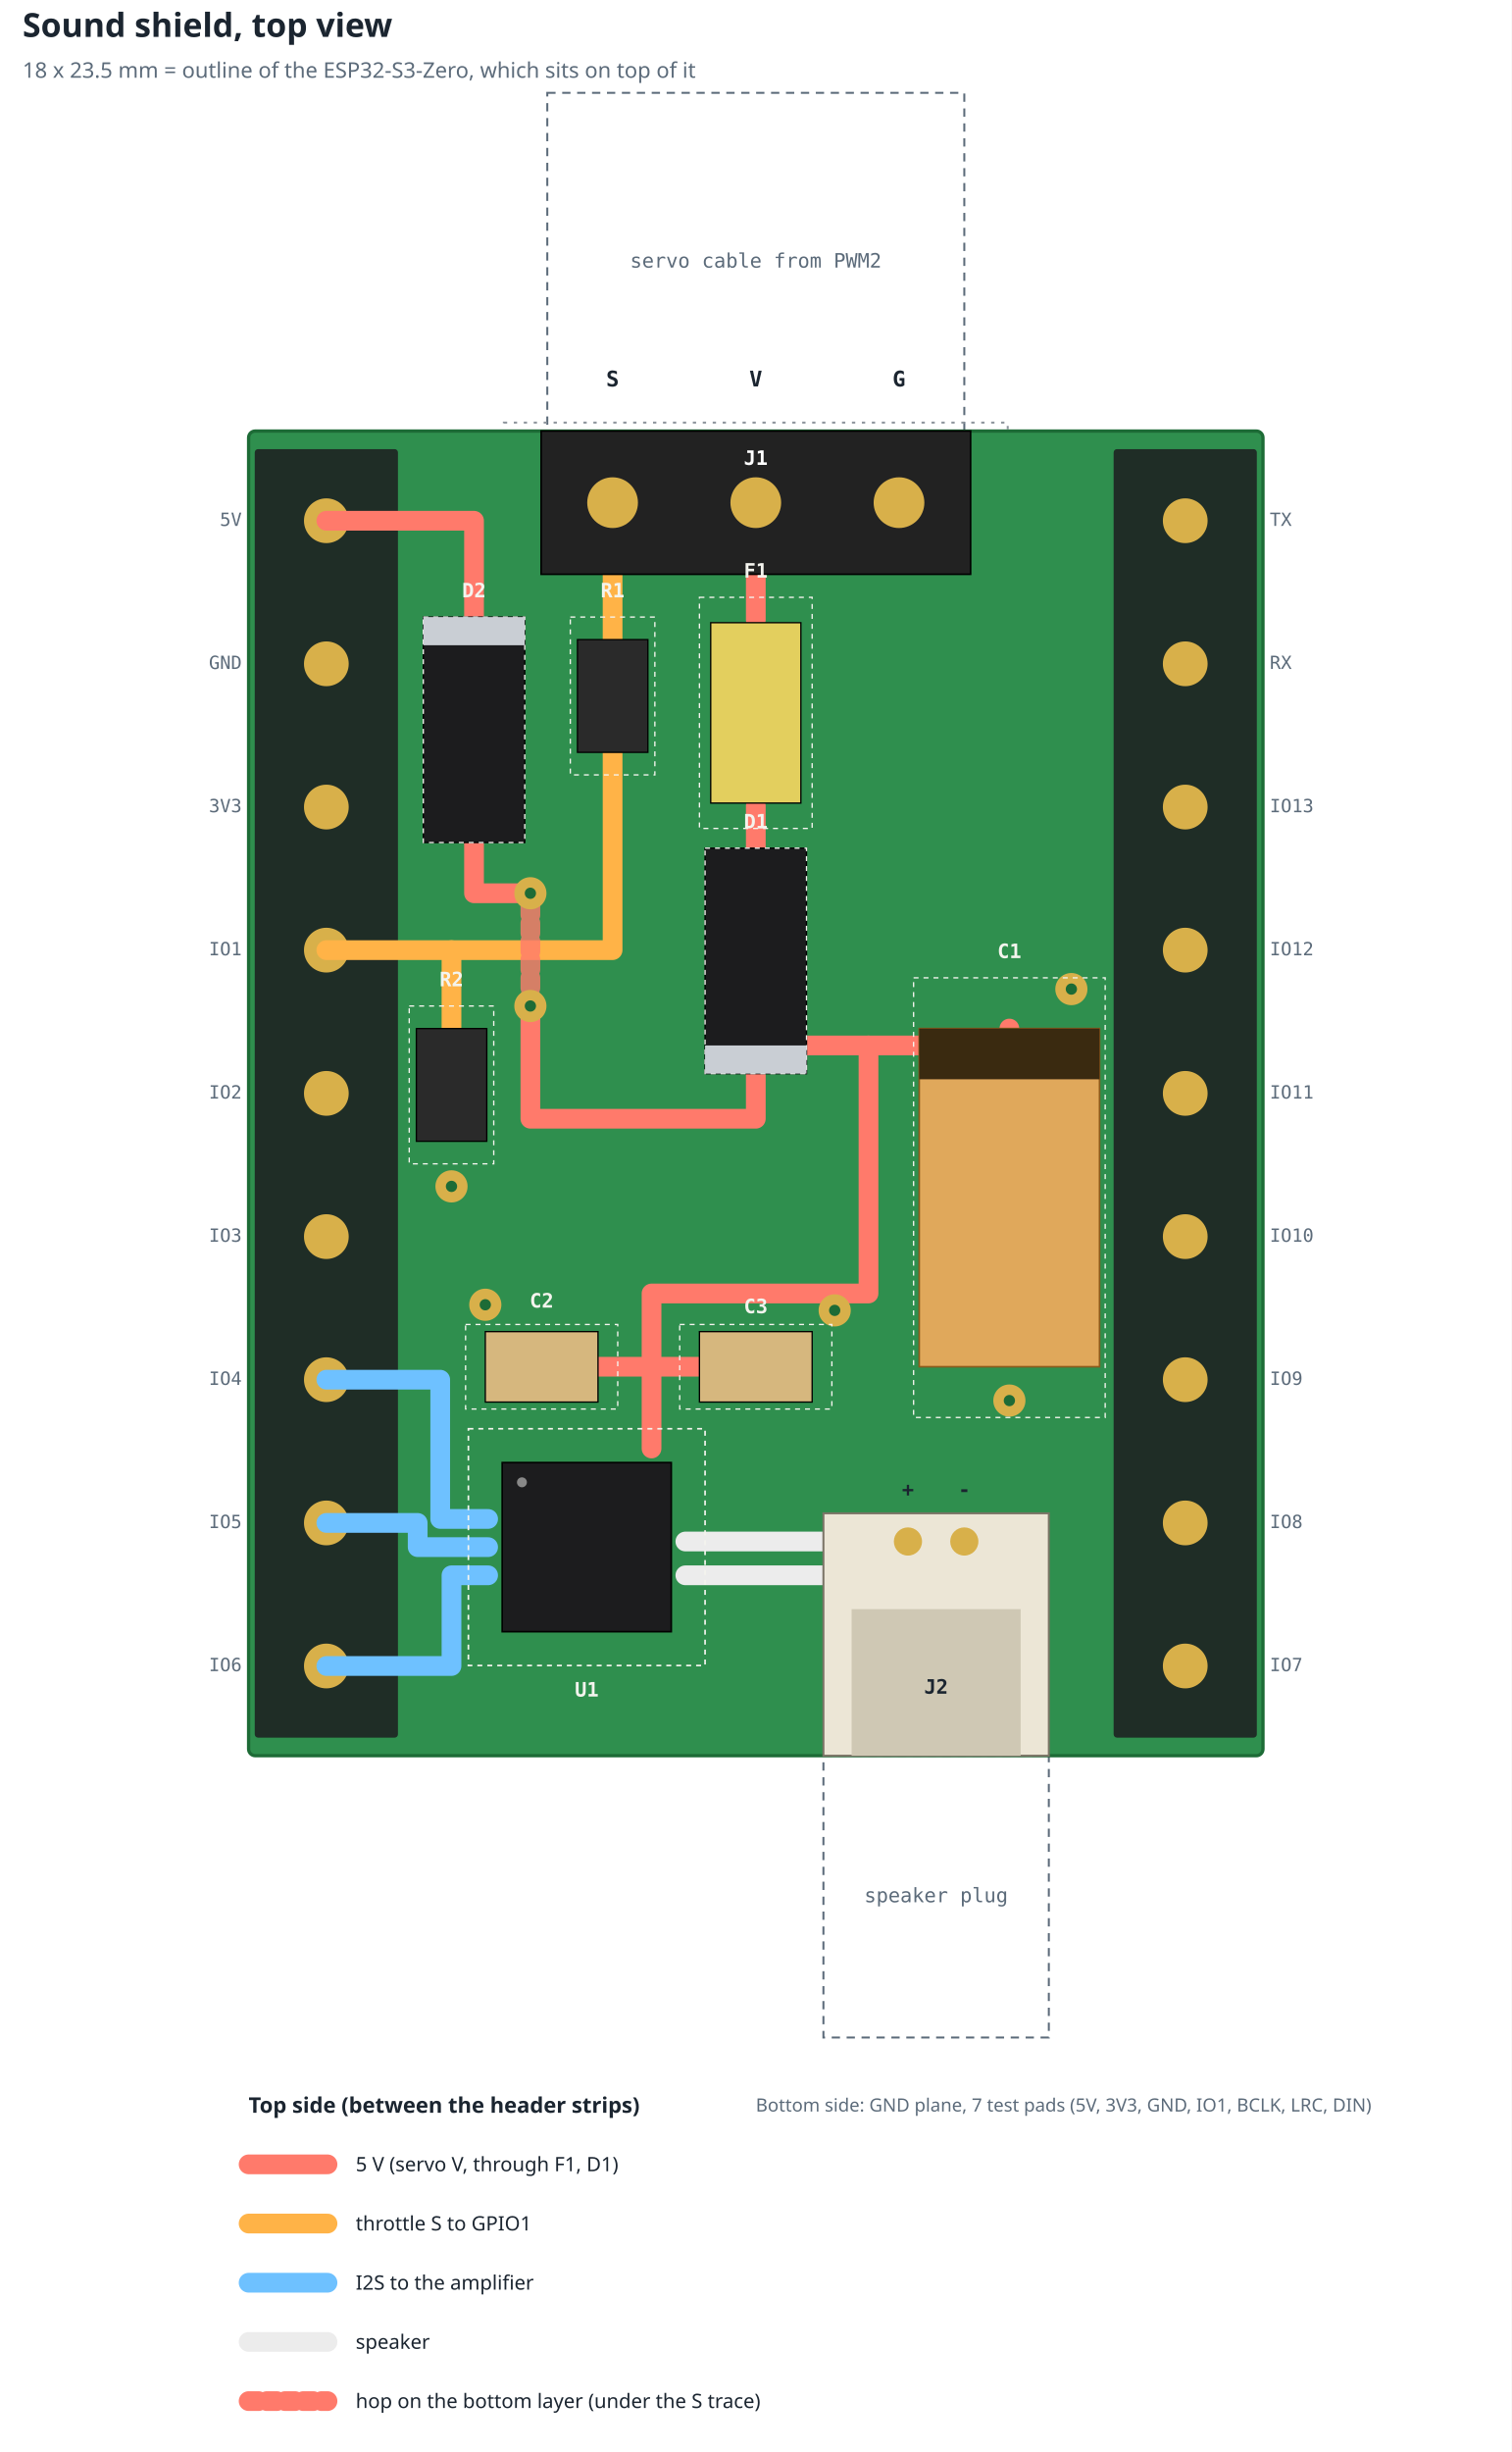
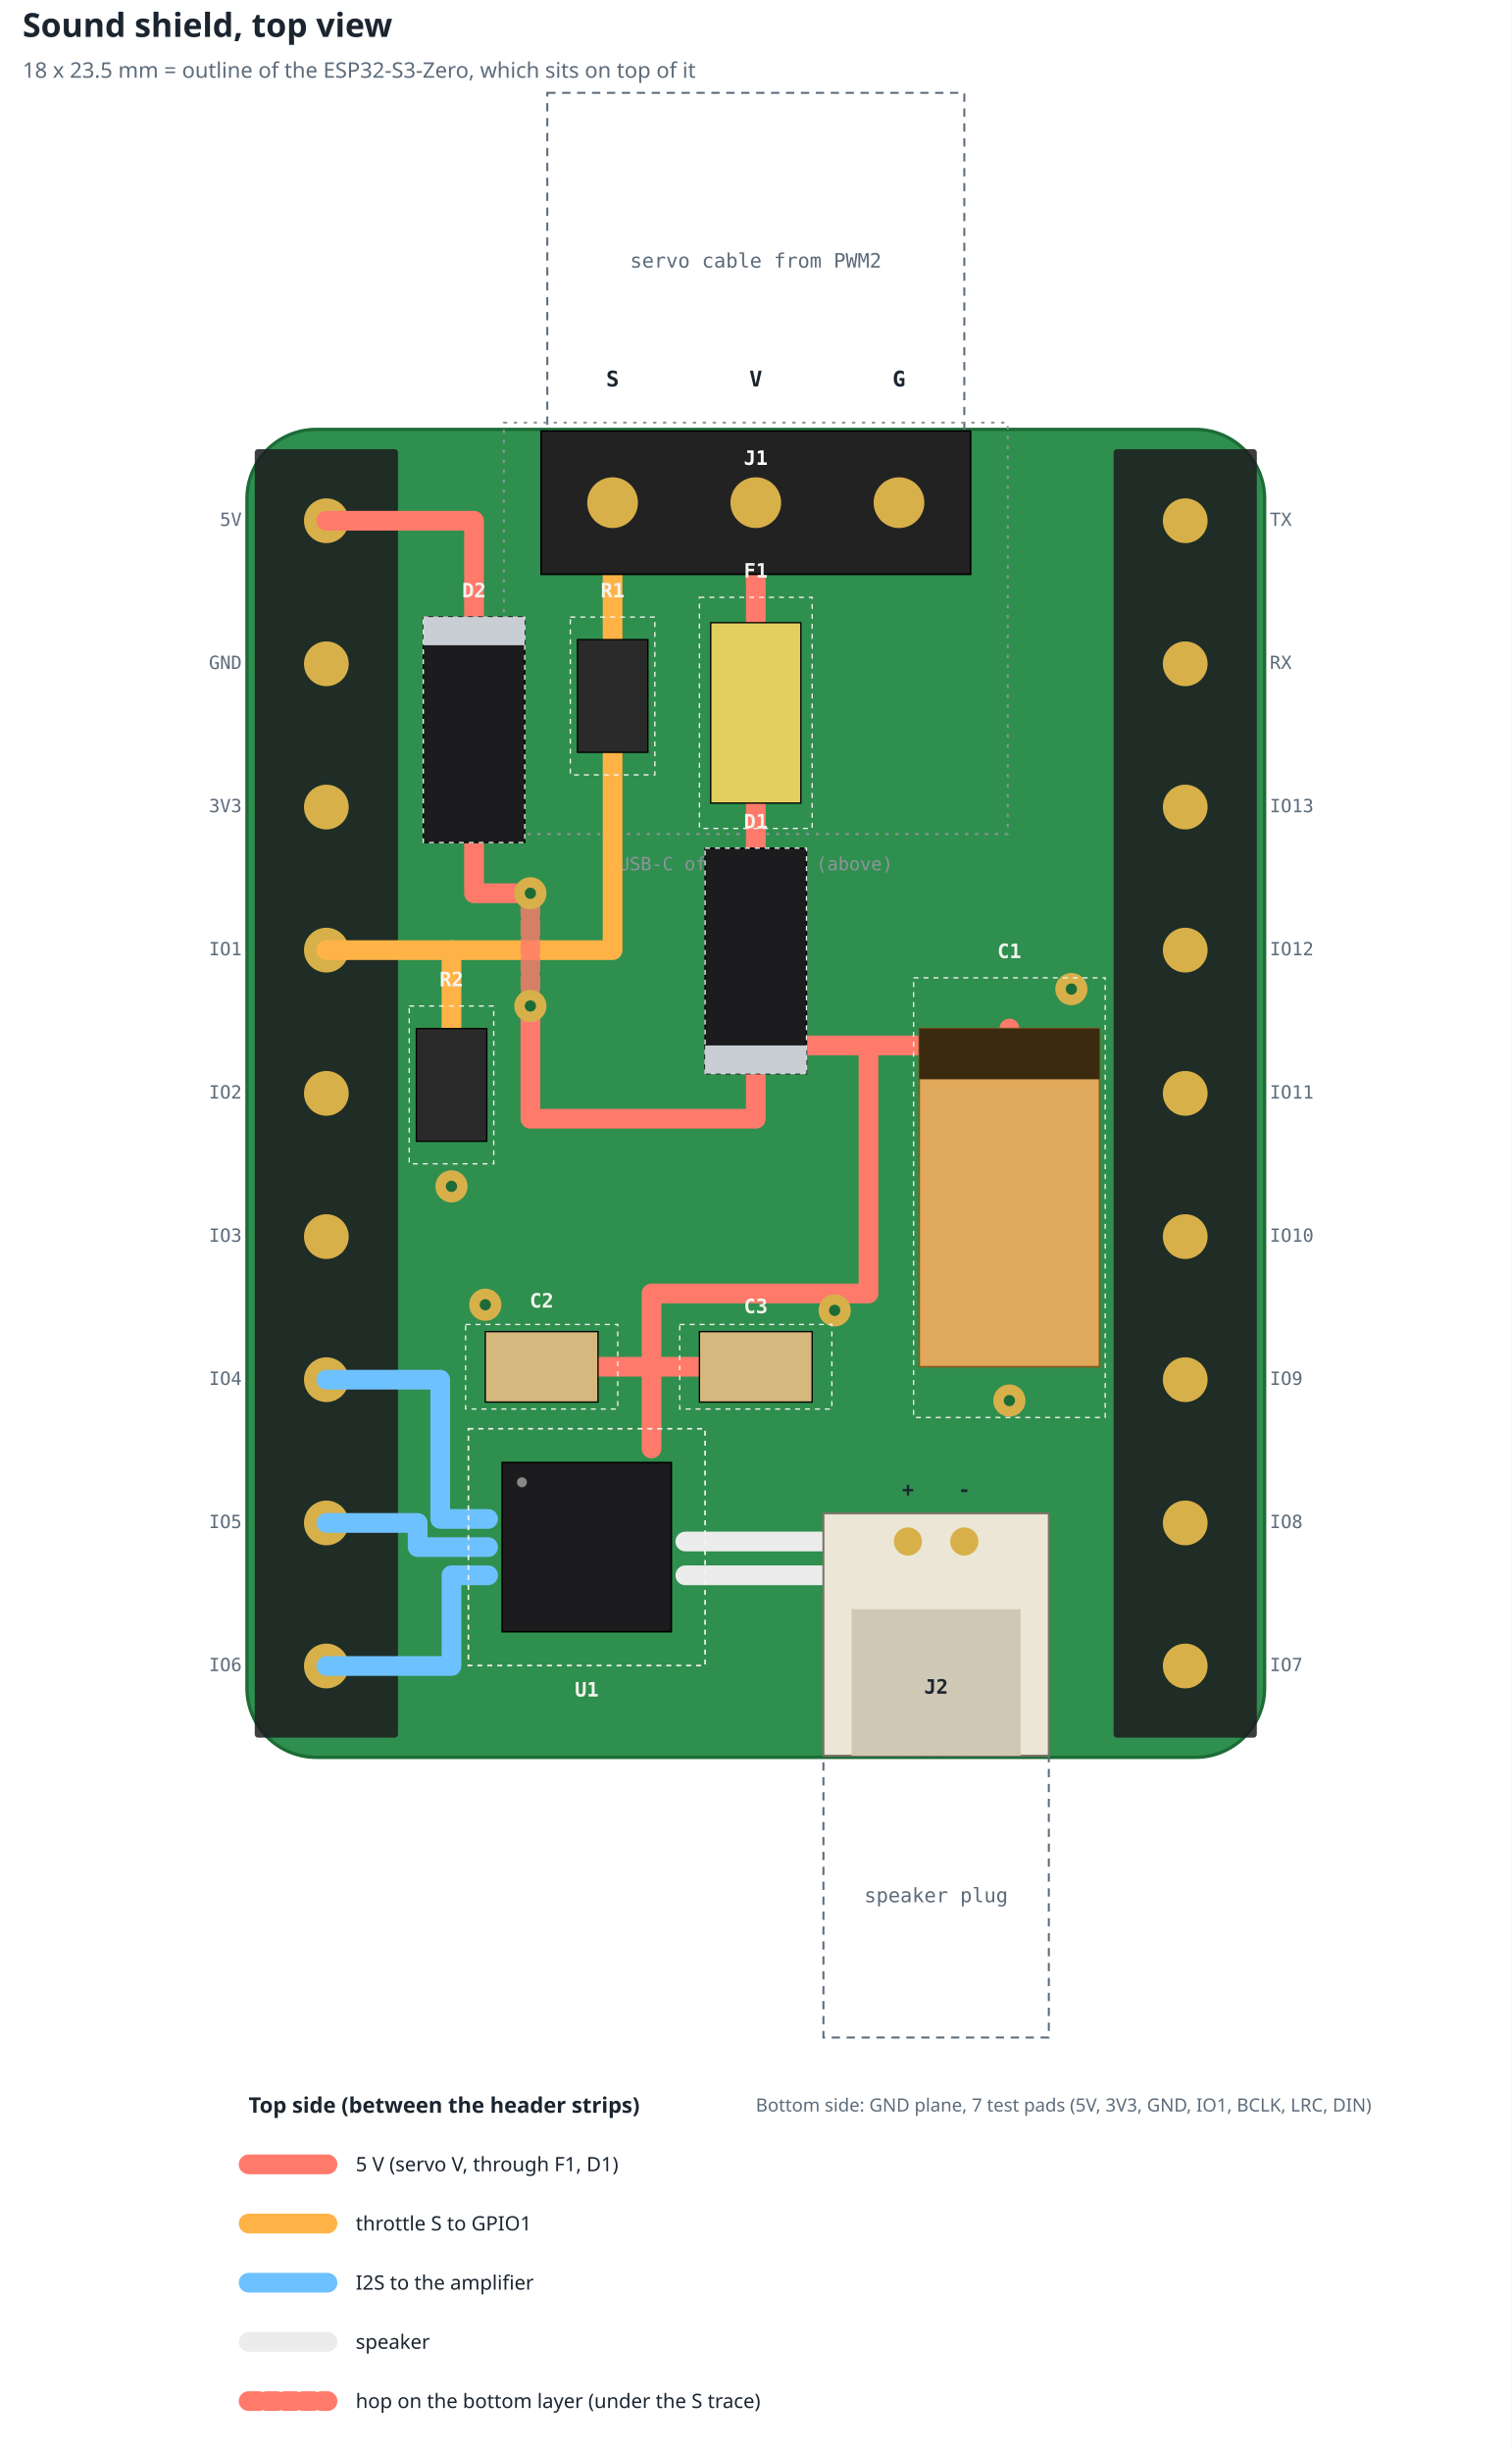
<svg xmlns="http://www.w3.org/2000/svg" viewBox="0 0 912 1479" width="912" height="1479">
  <rect width="912" height="1479" fill="#ffffff" />
  <text x="13.6" y="15.2" font-family="system-ui,sans-serif" font-size="20" font-weight="600" text-anchor="start" dominant-baseline="middle" fill="#1b2530">Sound shield, top view</text>
  <text x="13.6" y="42.4" font-family="system-ui,sans-serif" font-size="13" font-weight="500" text-anchor="start" dominant-baseline="middle" fill="#5c6b7a">18 x 23.5 mm = outline of the ESP32-S3-Zero, which sits on top of it</text>
+   <rect x="150.0" y="260.0" width="612.0" height="799.0" rx="40.8" fill="#1d6b36" stroke="#1d6b36" stroke-width="4" />
+   <rect x="150.0" y="260.0" width="612.0" height="799.0" rx="40.8" fill="#2f8f4e" stroke="none" />
  <rect x="330.2" y="56.0" width="251.6" height="204.0" fill="none" stroke="#5c6b7a" stroke-width="1.2" stroke-dasharray="5 4" />
  <text x="456.0" y="158.0" font-family="ui-monospace,Menlo,Consolas,monospace" font-size="12" font-weight="500" text-anchor="middle" dominant-baseline="middle" fill="#5c6b7a">servo cable from PWM2</text>
  <rect x="496.8" y="1059.0" width="136.0" height="170.0" fill="none" stroke="#5c6b7a" stroke-width="1.2" stroke-dasharray="5 4" />
  <text x="564.8" y="1144.0" font-family="ui-monospace,Menlo,Consolas,monospace" font-size="12" font-weight="500" text-anchor="middle" dominant-baseline="middle" fill="#5c6b7a">speaker plug</text>
  <rect x="304.0" y="254.9" width="304.0" height="248.2" fill="none" stroke="#8d949c" stroke-width="1.2" stroke-dasharray="2 4" />
  <text x="456.0" y="521.8" font-family="ui-monospace,Menlo,Consolas,monospace" font-size="11" font-weight="500" text-anchor="middle" dominant-baseline="middle" fill="#8d949c">USB-C of the Zero (above)</text>
-   <rect x="150.0" y="260.0" width="612.0" height="799.0" fill="#2f8f4e" stroke="#1d6b36" stroke-width="2" rx="4" />
  <rect x="153.7" y="270.9" width="86.4" height="777.2" fill="#1c1c1e" opacity="0.85" rx="2" />
  <rect x="671.9" y="270.9" width="86.4" height="777.2" fill="#1c1c1e" opacity="0.85" rx="2" />
  <circle cx="196.9" cy="314.1" r="13.5" fill="#d8b04a" />
  <circle cx="715.1" cy="314.1" r="13.5" fill="#d8b04a" />
  <text x="145.9" y="314.1" font-family="ui-monospace,Menlo,Consolas,monospace" font-size="11" font-weight="500" text-anchor="end" dominant-baseline="middle" fill="#5c6b7a">5V</text>
  <text x="766.1" y="314.1" font-family="ui-monospace,Menlo,Consolas,monospace" font-size="11" font-weight="500" text-anchor="start" dominant-baseline="middle" fill="#5c6b7a">TX</text>
  <circle cx="196.9" cy="400.4" r="13.5" fill="#d8b04a" />
  <circle cx="715.1" cy="400.4" r="13.5" fill="#d8b04a" />
  <text x="145.9" y="400.4" font-family="ui-monospace,Menlo,Consolas,monospace" font-size="11" font-weight="500" text-anchor="end" dominant-baseline="middle" fill="#5c6b7a">GND</text>
  <text x="766.1" y="400.4" font-family="ui-monospace,Menlo,Consolas,monospace" font-size="11" font-weight="500" text-anchor="start" dominant-baseline="middle" fill="#5c6b7a">RX</text>
  <circle cx="196.9" cy="486.8" r="13.5" fill="#d8b04a" />
  <circle cx="715.1" cy="486.8" r="13.5" fill="#d8b04a" />
  <text x="145.9" y="486.8" font-family="ui-monospace,Menlo,Consolas,monospace" font-size="11" font-weight="500" text-anchor="end" dominant-baseline="middle" fill="#5c6b7a">3V3</text>
  <text x="766.1" y="486.8" font-family="ui-monospace,Menlo,Consolas,monospace" font-size="11" font-weight="500" text-anchor="start" dominant-baseline="middle" fill="#5c6b7a">IO13</text>
  <circle cx="196.9" cy="573.1" r="13.5" fill="#d8b04a" />
  <circle cx="715.1" cy="573.1" r="13.5" fill="#d8b04a" />
  <text x="145.9" y="573.1" font-family="ui-monospace,Menlo,Consolas,monospace" font-size="11" font-weight="500" text-anchor="end" dominant-baseline="middle" fill="#5c6b7a">IO1</text>
  <text x="766.1" y="573.1" font-family="ui-monospace,Menlo,Consolas,monospace" font-size="11" font-weight="500" text-anchor="start" dominant-baseline="middle" fill="#5c6b7a">IO12</text>
  <circle cx="196.9" cy="659.5" r="13.5" fill="#d8b04a" />
  <circle cx="715.1" cy="659.5" r="13.5" fill="#d8b04a" />
  <text x="145.9" y="659.5" font-family="ui-monospace,Menlo,Consolas,monospace" font-size="11" font-weight="500" text-anchor="end" dominant-baseline="middle" fill="#5c6b7a">IO2</text>
  <text x="766.1" y="659.5" font-family="ui-monospace,Menlo,Consolas,monospace" font-size="11" font-weight="500" text-anchor="start" dominant-baseline="middle" fill="#5c6b7a">IO11</text>
  <circle cx="196.9" cy="745.9" r="13.5" fill="#d8b04a" />
  <circle cx="715.1" cy="745.9" r="13.5" fill="#d8b04a" />
  <text x="145.9" y="745.9" font-family="ui-monospace,Menlo,Consolas,monospace" font-size="11" font-weight="500" text-anchor="end" dominant-baseline="middle" fill="#5c6b7a">IO3</text>
  <text x="766.1" y="745.9" font-family="ui-monospace,Menlo,Consolas,monospace" font-size="11" font-weight="500" text-anchor="start" dominant-baseline="middle" fill="#5c6b7a">IO10</text>
  <circle cx="196.9" cy="832.2" r="13.5" fill="#d8b04a" />
  <circle cx="715.1" cy="832.2" r="13.5" fill="#d8b04a" />
  <text x="145.9" y="832.2" font-family="ui-monospace,Menlo,Consolas,monospace" font-size="11" font-weight="500" text-anchor="end" dominant-baseline="middle" fill="#5c6b7a">IO4</text>
  <text x="766.1" y="832.2" font-family="ui-monospace,Menlo,Consolas,monospace" font-size="11" font-weight="500" text-anchor="start" dominant-baseline="middle" fill="#5c6b7a">IO9</text>
  <circle cx="196.9" cy="918.6" r="13.5" fill="#d8b04a" />
  <circle cx="715.1" cy="918.6" r="13.5" fill="#d8b04a" />
  <text x="145.9" y="918.6" font-family="ui-monospace,Menlo,Consolas,monospace" font-size="11" font-weight="500" text-anchor="end" dominant-baseline="middle" fill="#5c6b7a">IO5</text>
  <text x="766.1" y="918.6" font-family="ui-monospace,Menlo,Consolas,monospace" font-size="11" font-weight="500" text-anchor="start" dominant-baseline="middle" fill="#5c6b7a">IO8</text>
  <circle cx="196.9" cy="1004.9" r="13.5" fill="#d8b04a" />
  <circle cx="715.1" cy="1004.9" r="13.5" fill="#d8b04a" />
  <text x="145.9" y="1004.9" font-family="ui-monospace,Menlo,Consolas,monospace" font-size="11" font-weight="500" text-anchor="end" dominant-baseline="middle" fill="#5c6b7a">IO6</text>
  <text x="766.1" y="1004.9" font-family="ui-monospace,Menlo,Consolas,monospace" font-size="11" font-weight="500" text-anchor="start" dominant-baseline="middle" fill="#5c6b7a">IO7</text>
  <polyline points="369.6,303.2 369.6,389.2" fill="none" stroke="#ffb347" stroke-width="11.9" stroke-linejoin="round" stroke-linecap="round" />
  <polyline points="369.6,450.4 369.6,573.1 196.9,573.1" fill="none" stroke="#ffb347" stroke-width="11.9" stroke-linejoin="round" stroke-linecap="round" />
  <polyline points="456.0,303.2 456.0,373.9" fill="none" stroke="#ff7a6b" stroke-width="11.9" stroke-linejoin="round" stroke-linecap="round" />
  <polyline points="456.0,486.1 456.0,528.6" fill="none" stroke="#ff7a6b" stroke-width="11.9" stroke-linejoin="round" stroke-linecap="round" />
  <polyline points="456.0,630.6 609.0,630.6 609.0,620.4" fill="none" stroke="#ff7a6b" stroke-width="11.9" stroke-linejoin="round" stroke-linecap="round" />
  <polyline points="456.0,630.6 456.0,674.8 320.0,674.8 320.0,606.8" fill="none" stroke="#ff7a6b" stroke-width="11.9" stroke-linejoin="round" stroke-linecap="round" />
  <polyline points="320.0,606.8 320.0,538.8" fill="none" stroke="#ff7a6b" stroke-width="11.9" stroke-linejoin="round" stroke-linecap="round" stroke-dasharray="6 5" opacity="0.8" />
  <polyline points="320.0,538.8 286.0,538.8 286.0,494.6" fill="none" stroke="#ff7a6b" stroke-width="11.9" stroke-linejoin="round" stroke-linecap="round" />
  <polyline points="286.0,385.8 286.0,314.1 196.9,314.1" fill="none" stroke="#ff7a6b" stroke-width="11.9" stroke-linejoin="round" stroke-linecap="round" />
  <polyline points="524.0,630.6 524.0,780.2 393.1,780.2 393.1,873.7" fill="none" stroke="#ff7a6b" stroke-width="11.9" stroke-linejoin="round" stroke-linecap="round" />
  <polyline points="360.8,824.4 393.1,824.4" fill="none" stroke="#ff7a6b" stroke-width="11.9" stroke-linejoin="round" stroke-linecap="round" />
  <polyline points="393.1,824.4 422.0,824.4" fill="none" stroke="#ff7a6b" stroke-width="11.9" stroke-linejoin="round" stroke-linecap="round" />
  <polyline points="196.9,832.2 265.6,832.2 265.6,916.2 294.5,916.2" fill="none" stroke="#6ec1ff" stroke-width="11.9" stroke-linejoin="round" stroke-linecap="round" />
  <polyline points="196.9,918.6 252.0,918.6 252.0,933.2 294.5,933.2" fill="none" stroke="#6ec1ff" stroke-width="11.9" stroke-linejoin="round" stroke-linecap="round" />
  <polyline points="196.9,1004.9 272.4,1004.9 272.4,950.2 294.5,950.2" fill="none" stroke="#6ec1ff" stroke-width="11.9" stroke-linejoin="round" stroke-linecap="round" />
  <polyline points="413.5,929.8 547.8,929.8" fill="none" stroke="#ececec" stroke-width="11.9" stroke-linejoin="round" stroke-linecap="round" />
  <polyline points="413.5,950.2 581.8,950.2 581.8,929.8" fill="none" stroke="#ececec" stroke-width="11.9" stroke-linejoin="round" stroke-linecap="round" />
  <polyline points="272.4,573.1 272.4,620.4" fill="none" stroke="#ffb347" stroke-width="11.9" stroke-linejoin="round" stroke-linecap="round" />
  <circle cx="272.4" cy="715.6" r="9.7" fill="#d8b04a" />
  <circle cx="272.4" cy="715.6" r="3.4" fill="#1d6b36" />
  <circle cx="292.8" cy="787.0" r="9.7" fill="#d8b04a" />
  <circle cx="292.8" cy="787.0" r="3.4" fill="#1d6b36" />
  <circle cx="503.6" cy="790.4" r="9.7" fill="#d8b04a" />
  <circle cx="503.6" cy="790.4" r="3.4" fill="#1d6b36" />
  <circle cx="609.0" cy="844.8" r="9.7" fill="#d8b04a" />
  <circle cx="609.0" cy="844.8" r="3.4" fill="#1d6b36" />
  <circle cx="354.0" cy="933.2" r="9.7" fill="#d8b04a" />
  <circle cx="354.0" cy="933.2" r="3.4" fill="#1d6b36" />
  <circle cx="646.4" cy="596.6" r="9.7" fill="#d8b04a" />
  <circle cx="646.4" cy="596.6" r="3.4" fill="#1d6b36" />
  <circle cx="320.0" cy="606.8" r="9.7" fill="#d8b04a" />
  <circle cx="320.0" cy="606.8" r="3.4" fill="#1d6b36" />
  <circle cx="320.0" cy="538.8" r="9.7" fill="#d8b04a" />
  <circle cx="320.0" cy="538.8" r="3.4" fill="#1d6b36" />
  <rect x="326.5" y="260.0" width="259.1" height="86.4" fill="#222" stroke="#000" stroke-width="1" />
  <circle cx="369.6" cy="303.2" r="15.3" fill="#d8b04a" />
  <circle cx="456.0" cy="303.2" r="15.3" fill="#d8b04a" />
  <circle cx="542.4" cy="303.2" r="15.3" fill="#d8b04a" />
  <text x="369.6" y="229.4" font-family="ui-monospace,Menlo,Consolas,monospace" font-size="13" font-weight="700" text-anchor="middle" dominant-baseline="middle" fill="#1b2530">S</text>
  <text x="456.0" y="229.4" font-family="ui-monospace,Menlo,Consolas,monospace" font-size="13" font-weight="700" text-anchor="middle" dominant-baseline="middle" fill="#1b2530">V</text>
  <text x="542.4" y="229.4" font-family="ui-monospace,Menlo,Consolas,monospace" font-size="13" font-weight="700" text-anchor="middle" dominant-baseline="middle" fill="#1b2530">G</text>
  <rect x="348.4" y="385.8" width="42.5" height="68.0" fill="#2a2a2a" stroke="#000" stroke-width="0.8" />
  <rect x="344.1" y="372.2" width="51.0" height="95.2" fill="none" stroke="#f4f4ee" stroke-width="0.8" stroke-dasharray="3 3" />
  <text x="369.6" y="356.9" font-family="ui-monospace,Menlo,Consolas,monospace" font-size="12" font-weight="700" text-anchor="middle" dominant-baseline="middle" fill="#f4f4ee">R1</text>
  <rect x="428.8" y="375.6" width="54.4" height="108.8" fill="#e3cf5e" stroke="#000" stroke-width="0.8" />
  <rect x="422.0" y="360.3" width="68.0" height="139.4" fill="none" stroke="#f4f4ee" stroke-width="0.8" stroke-dasharray="3 3" />
  <text x="456.0" y="345.0" font-family="ui-monospace,Menlo,Consolas,monospace" font-size="12" font-weight="700" text-anchor="middle" dominant-baseline="middle" fill="#f4f4ee">F1</text>
  <rect x="425.4" y="511.6" width="61.2" height="136.0" fill="#1c1c1e" stroke="#000" stroke-width="0.8" />
  <rect x="425.4" y="511.6" width="61.2" height="136.0" fill="none" stroke="#f4f4ee" stroke-width="0.8" stroke-dasharray="3 3" />
  <rect x="425.4" y="630.6" width="61.2" height="17.0" fill="#c9ced4" stroke="none" />
  <text x="456.0" y="496.3" font-family="ui-monospace,Menlo,Consolas,monospace" font-size="12" font-weight="700" text-anchor="middle" dominant-baseline="middle" fill="#f4f4ee">D1</text>
  <rect x="255.4" y="372.2" width="61.2" height="136.0" fill="#1c1c1e" stroke="#000" stroke-width="0.8" />
  <rect x="255.4" y="372.2" width="61.2" height="136.0" fill="none" stroke="#f4f4ee" stroke-width="0.8" stroke-dasharray="3 3" />
  <rect x="255.4" y="372.2" width="61.2" height="17.0" fill="#c9ced4" stroke="none" />
  <text x="286.0" y="356.9" font-family="ui-monospace,Menlo,Consolas,monospace" font-size="12" font-weight="700" text-anchor="middle" dominant-baseline="middle" fill="#f4f4ee">D2</text>
  <rect x="251.2" y="620.4" width="42.5" height="68.0" fill="#2a2a2a" stroke="#000" stroke-width="0.8" />
  <rect x="246.9" y="606.8" width="51.0" height="95.2" fill="none" stroke="#f4f4ee" stroke-width="0.8" stroke-dasharray="3 3" />
  <text x="272.4" y="591.5" font-family="ui-monospace,Menlo,Consolas,monospace" font-size="12" font-weight="700" text-anchor="middle" dominant-baseline="middle" fill="#f4f4ee">R2</text>
  <rect x="554.6" y="620.4" width="108.8" height="204.0" fill="#e0a85b" stroke="#8a5a1c" stroke-width="1" />
  <rect x="554.6" y="620.4" width="108.8" height="30.6" fill="#3a2a10" stroke="none" />
  <rect x="551.2" y="589.8" width="115.6" height="265.2" fill="none" stroke="#f4f4ee" stroke-width="0.8" stroke-dasharray="3 3" />
  <text x="609.0" y="574.5" font-family="ui-monospace,Menlo,Consolas,monospace" font-size="12" font-weight="700" text-anchor="middle" dominant-baseline="middle" fill="#f4f4ee">C1</text>
  <rect x="292.8" y="803.2" width="68.0" height="42.5" fill="#d6b77e" stroke="#000" stroke-width="0.8" />
  <rect x="280.9" y="798.9" width="91.8" height="51.0" fill="none" stroke="#f4f4ee" stroke-width="0.8" stroke-dasharray="3 3" />
  <rect x="422.0" y="803.2" width="68.0" height="42.5" fill="#d6b77e" stroke="#000" stroke-width="0.8" />
  <rect x="410.1" y="798.9" width="91.8" height="51.0" fill="none" stroke="#f4f4ee" stroke-width="0.8" stroke-dasharray="3 3" />
  <rect x="282.6" y="861.8" width="142.8" height="142.8" fill="none" stroke="#f4f4ee" stroke-width="1" stroke-dasharray="3 3" />
  <rect x="303.0" y="882.2" width="102.0" height="102.0" fill="#1c1c1e" stroke="#000" stroke-width="1" />
  <circle cx="314.9" cy="894.1" r="3" fill="#888" />
  <rect x="496.8" y="912.8" width="136.0" height="146.2" fill="#ece6d6" stroke="#7a7466" stroke-width="1.2" />
  <rect x="513.8" y="970.6" width="102.0" height="88.4" fill="#cfc8b4" stroke="none" />
  <circle cx="547.8" cy="929.8" r="8.5" fill="#d8b04a" />
  <circle cx="581.8" cy="929.8" r="8.5" fill="#d8b04a" />
  <text x="547.8" y="899.2" font-family="ui-monospace,Menlo,Consolas,monospace" font-size="12" font-weight="700" text-anchor="middle" dominant-baseline="middle" fill="#1b2530">+</text>
  <text x="581.8" y="899.2" font-family="ui-monospace,Menlo,Consolas,monospace" font-size="12" font-weight="700" text-anchor="middle" dominant-baseline="middle" fill="#1b2530">-</text>
  <text x="354.0" y="1019.9" font-family="ui-monospace,Menlo,Consolas,monospace" font-size="12" font-weight="700" text-anchor="middle" dominant-baseline="middle" fill="#f4f4ee">U1</text>
  <text x="326.8" y="785.3" font-family="ui-monospace,Menlo,Consolas,monospace" font-size="12" font-weight="700" text-anchor="middle" dominant-baseline="middle" fill="#f4f4ee">C2</text>
  <text x="456.0" y="788.7" font-family="ui-monospace,Menlo,Consolas,monospace" font-size="12" font-weight="700" text-anchor="middle" dominant-baseline="middle" fill="#f4f4ee">C3</text>
  <text x="564.8" y="1018.2" font-family="ui-monospace,Menlo,Consolas,monospace" font-size="12" font-weight="700" text-anchor="middle" dominant-baseline="middle" fill="#1b2530">J2</text>
  <text x="456.0" y="277.0" font-family="ui-monospace,Menlo,Consolas,monospace" font-size="12" font-weight="700" text-anchor="middle" dominant-baseline="middle" fill="#fff">J1</text>
  <text x="150.0" y="1269.8" font-family="system-ui,sans-serif" font-size="13" font-weight="600" text-anchor="start" dominant-baseline="middle" fill="#1b2530">Top side (between the header strips)</text>
  <line x1="150.0" x2="197.6" y1="1305.5" y2="1305.5" stroke="#ff7a6b" stroke-width="11.9" stroke-linecap="round" />
  <text x="214.6" y="1305.5" font-family="system-ui,sans-serif" font-size="12" font-weight="500" text-anchor="start" dominant-baseline="middle" fill="#1b2530">5 V (servo V, through F1, D1)</text>
  <line x1="150.0" x2="197.6" y1="1341.2" y2="1341.2" stroke="#ffb347" stroke-width="11.9" stroke-linecap="round" />
  <text x="214.6" y="1341.2" font-family="system-ui,sans-serif" font-size="12" font-weight="500" text-anchor="start" dominant-baseline="middle" fill="#1b2530">throttle S to GPIO1</text>
  <line x1="150.0" x2="197.6" y1="1376.9" y2="1376.9" stroke="#6ec1ff" stroke-width="11.9" stroke-linecap="round" />
  <text x="214.6" y="1376.9" font-family="system-ui,sans-serif" font-size="12" font-weight="500" text-anchor="start" dominant-baseline="middle" fill="#1b2530">I2S to the amplifier</text>
  <line x1="150.0" x2="197.6" y1="1412.6" y2="1412.6" stroke="#ececec" stroke-width="11.9" stroke-linecap="round" />
  <text x="214.6" y="1412.6" font-family="system-ui,sans-serif" font-size="12" font-weight="500" text-anchor="start" dominant-baseline="middle" fill="#1b2530">speaker</text>
  <line x1="150.0" x2="197.6" y1="1448.3" y2="1448.3" stroke="#ff7a6b" stroke-width="11.9" stroke-dasharray="6 5" stroke-linecap="round" />
  <text x="214.6" y="1448.3" font-family="system-ui,sans-serif" font-size="12" font-weight="500" text-anchor="start" dominant-baseline="middle" fill="#1b2530">hop on the bottom layer (under the S trace)</text>
  <text x="456.0" y="1269.8" font-family="system-ui,sans-serif" font-size="11" font-weight="500" text-anchor="start" dominant-baseline="middle" fill="#5c6b7a">Bottom side: GND plane, 7 test pads (5V, 3V3, GND, IO1, BCLK, LRC, DIN)</text>
</svg>
